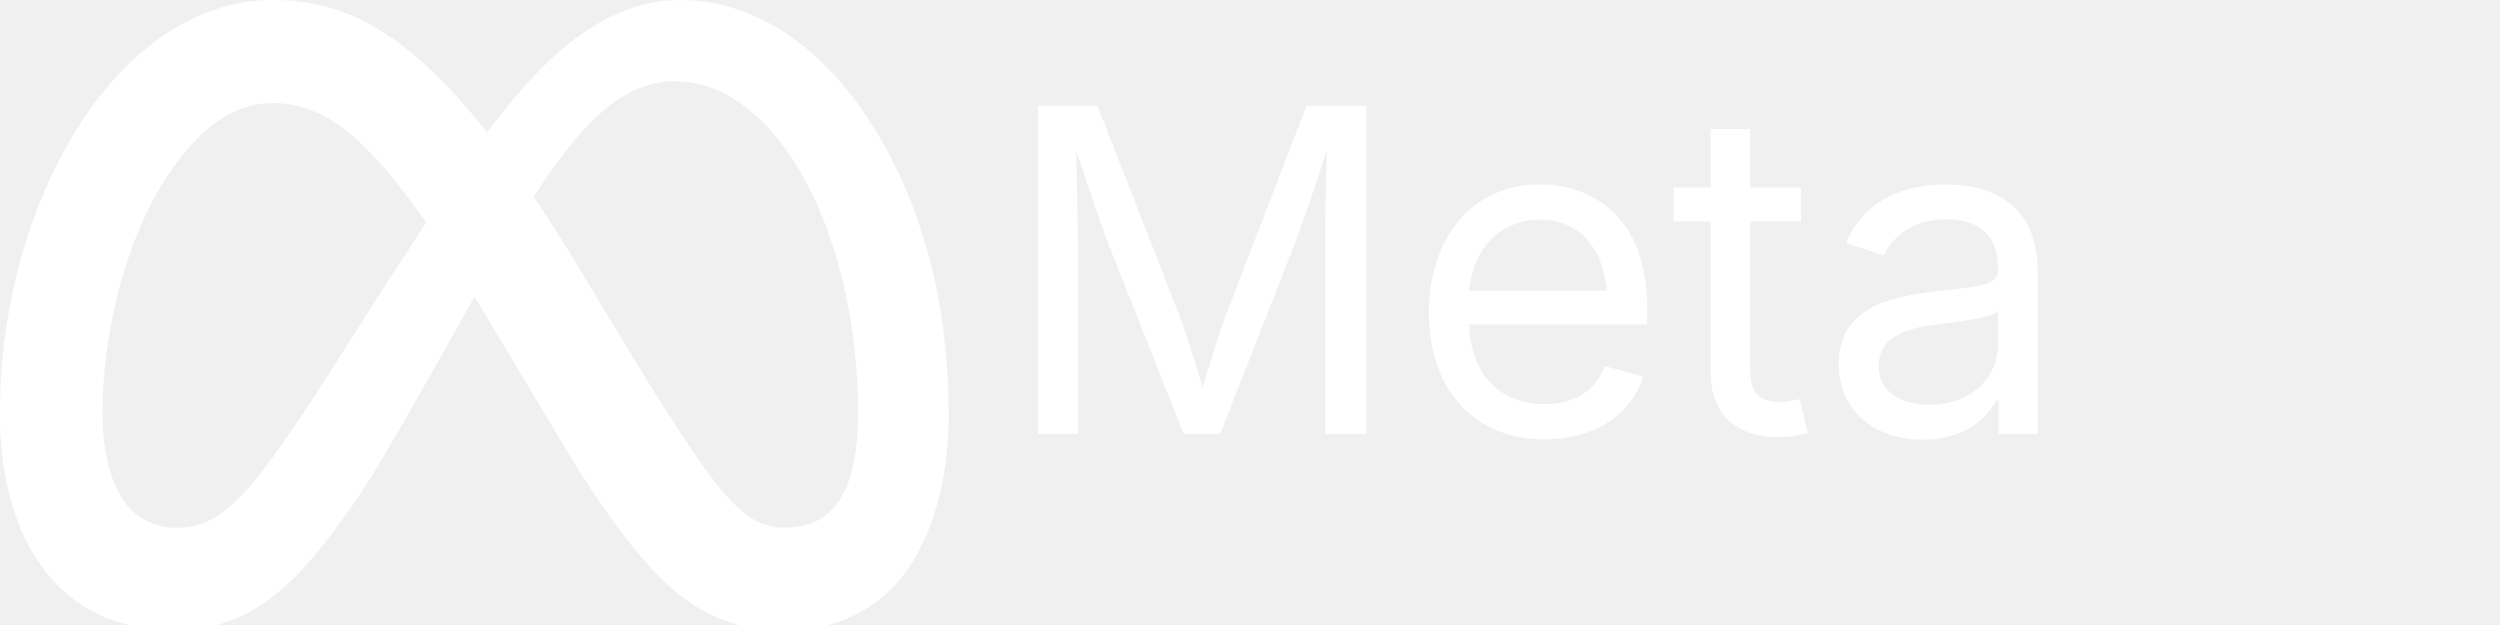
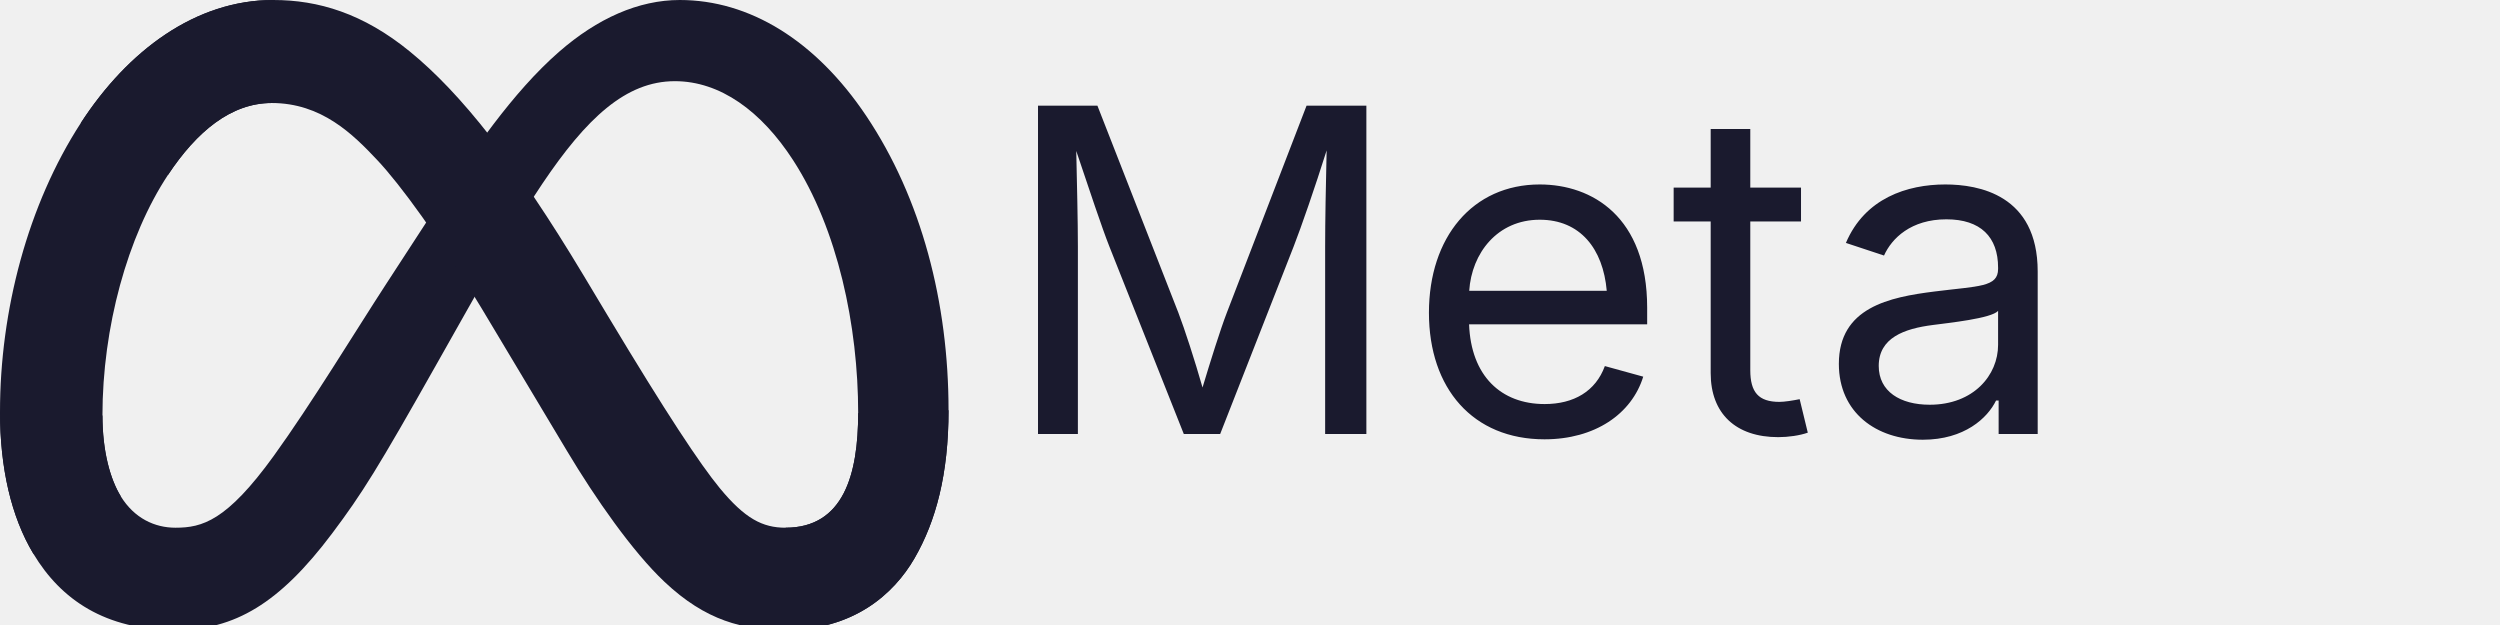
- <svg xmlns="http://www.w3.org/2000/svg" viewBox="0 0 288 72" fill="#ffffff">
+ <svg xmlns="http://www.w3.org/2000/svg" viewBox="0 0 288 72" fill="#1a1a2e">
  <g transform="translate(0,0) scale(0.38)">
    <path d="m31.06,125.96c0,10.98 2.41,19.41 5.56,24.51 4.13,6.68 10.29,9.51 16.57,9.51 8.1,0 15.51-2.01 29.79-21.76 11.44-15.83 24.92-38.05 33.99-51.98l15.36-23.6c10.67-16.39 23.02-34.61 37.18-46.96 11.56-10.08 24.03-15.68 36.58-15.68 21.07,0 41.14,12.21 56.5,35.11 16.81,25.08 24.97,56.67 24.97,89.27 0,19.38-3.82,33.62-10.32,44.87-6.28,10.88-18.52,21.75-39.11,21.75l0-31.02c17.63,0 22.03-16.2 22.03-34.74 0-26.42-6.16-55.74-19.73-76.69-9.63-14.86-22.11-23.94-35.84-23.94-14.85,0-26.8,11.2-40.23,31.17-7.14,10.61-14.47,23.54-22.7,38.13l-9.06,16.05c-18.2,32.27-22.81,39.62-31.91,51.75-15.95,21.24-29.57,29.29-47.5,29.29-21.27,0-34.72-9.21-43.05-23.09-6.8-11.31-10.14-26.15-10.14-43.06z" />
    <path d="m24.49,37.3c14.24-21.95 34.79-37.3 58.36-37.3 13.65,0 27.22,4.04 41.39,15.61 15.5,12.65 32.02,33.48 52.63,67.81l7.39,12.32c17.84,29.72 27.99,45.01 33.93,52.22 7.64,9.26 12.99,12.02 19.94,12.02 17.63,0 22.03-16.2 22.03-34.74l27.4-.86c0,19.38-3.82,33.62-10.32,44.87-6.28,10.88-18.52,21.75-39.11,21.75-12.8,0-24.14-2.78-36.68-14.61-9.64-9.08-20.91-25.21-29.58-39.71l-25.79-43.08c-12.94-21.62-24.81-37.74-31.68-45.04-7.39-7.85-16.89-17.33-32.05-17.33-12.27,0-22.69,8.61-31.41,21.78z" />
    <path d="m82.35,31.23c-12.27,0-22.69,8.61-31.41,21.78-12.33,18.61-19.88,46.33-19.88,72.95 0,10.98 2.41,19.41 5.56,24.51l-26.48,17.44c-6.8-11.31-10.14-26.15-10.14-43.06 0-30.75 8.44-62.8 24.49-87.55 14.24-21.95 34.79-37.3 58.36-37.3z" />
  </g>
  <text x="115" y="50" font-family="system-ui, -apple-system, 'Segoe UI', sans-serif" font-size="52" font-weight="400">Meta</text>
</svg>
